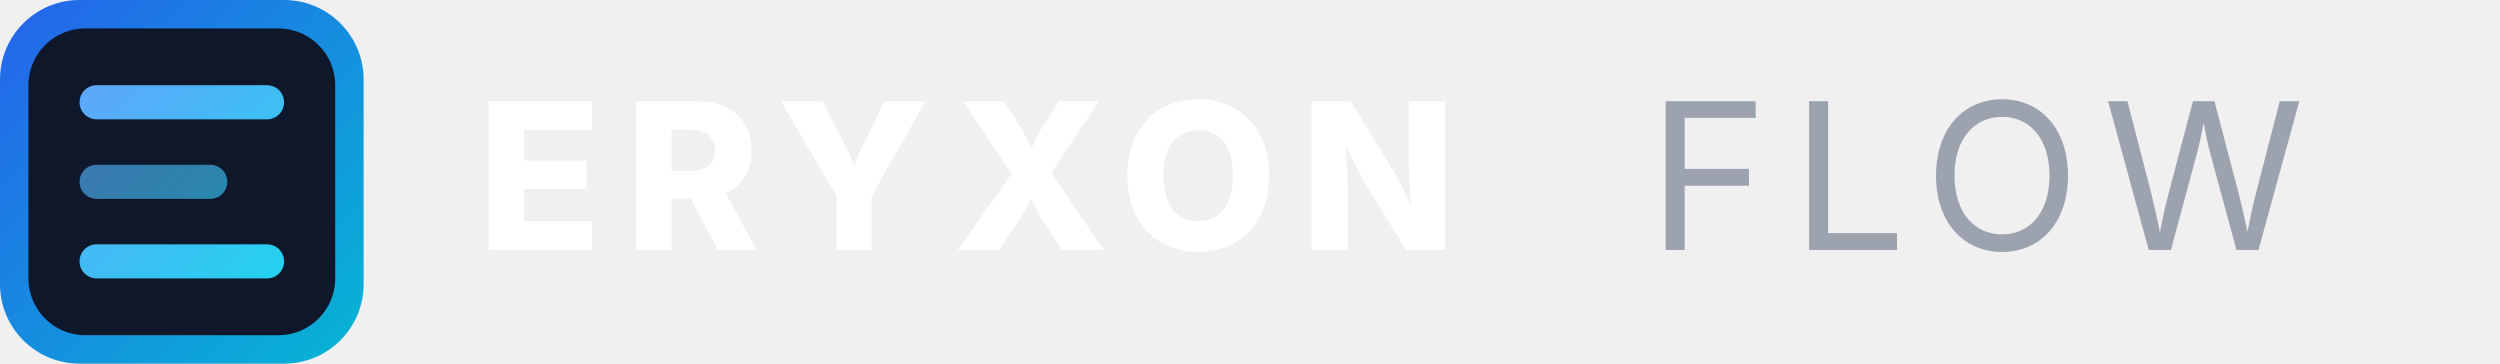
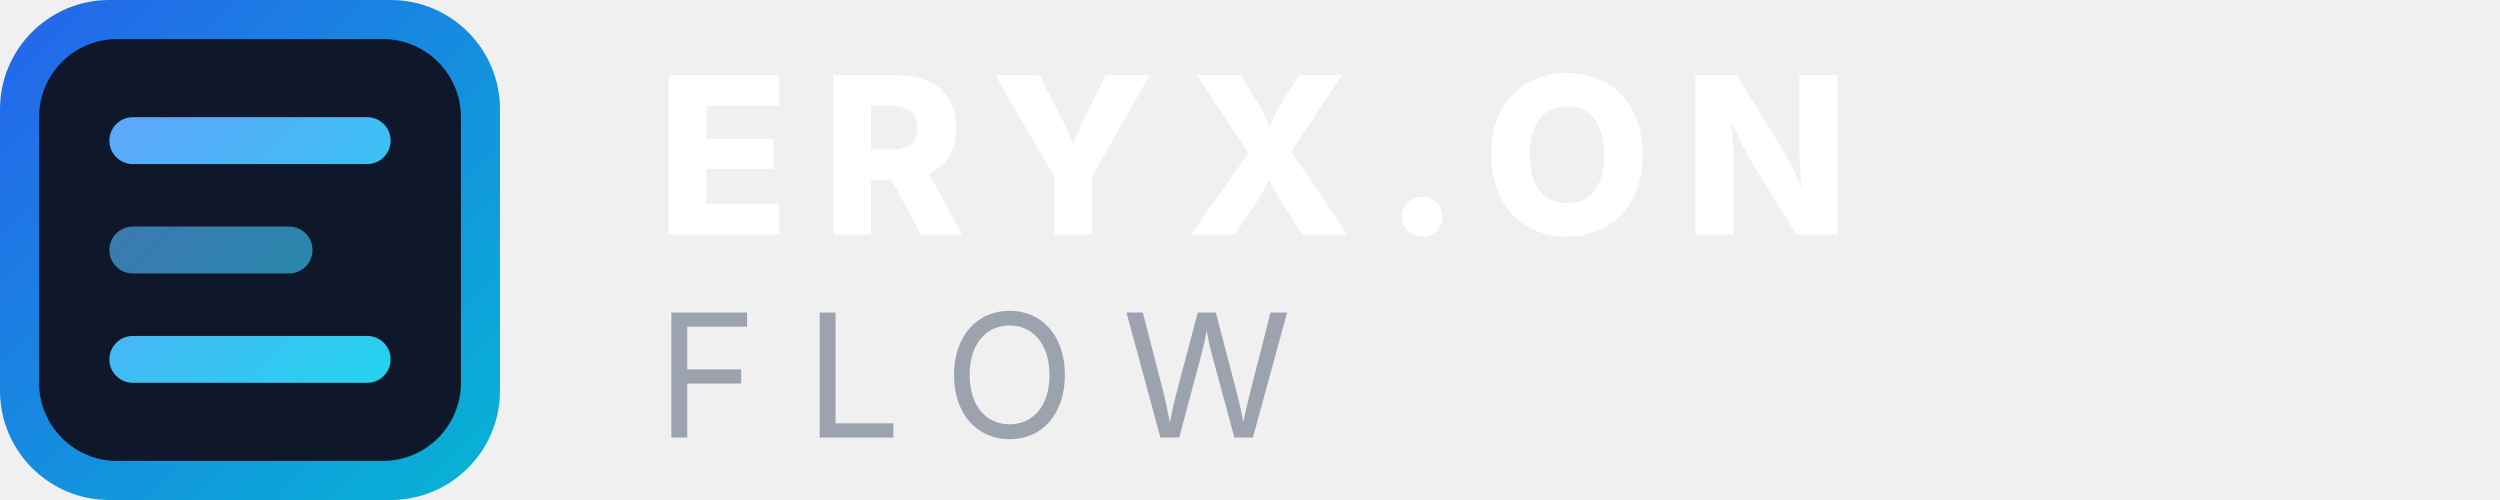
- <svg xmlns="http://www.w3.org/2000/svg" width="220" height="32" viewBox="0 0 220 32" fill="none">
+ <svg xmlns="http://www.w3.org/2000/svg" width="160" height="32" viewBox="0 0 160 32" fill="none">
  <defs>
    <linearGradient id="g1" x1="0" y1="0" x2="32" y2="32" gradientUnits="userSpaceOnUse">
      <stop offset="0%" stop-color="#2563eb" />
      <stop offset="100%" stop-color="#06b6d4" />
    </linearGradient>
    <linearGradient id="g2" x1="7" y1="7" x2="25" y2="25" gradientUnits="userSpaceOnUse">
      <stop offset="0%" stop-color="#60a5fa" />
      <stop offset="100%" stop-color="#22d3ee" />
    </linearGradient>
  </defs>
  <rect width="32" height="32" rx="7" fill="url(#g1)" />
  <rect x="2.5" y="2.5" width="27" height="27" rx="5" fill="#0f172a" />
  <rect x="7" y="7.5" width="18" height="3" rx="1.5" fill="url(#g2)" />
  <rect x="7" y="14.5" width="13" height="3" rx="1.5" fill="url(#g2)" opacity="0.65" />
  <rect x="7" y="21.5" width="18" height="3" rx="1.5" fill="url(#g2)" />
-   <text x="42" y="22" font-family="Inter, -apple-system, BlinkMacSystemFont, 'Segoe UI', Helvetica, Arial, sans-serif" font-size="18" font-weight="800" letter-spacing="2" fill="white">ERYXON</text>
-   <text x="145" y="22" font-family="Inter, -apple-system, BlinkMacSystemFont, 'Segoe UI', Helvetica, Arial, sans-serif" font-size="18" font-weight="400" letter-spacing="2" fill="#9ca3af">FLOW</text>
+   <text x="42" y="15" font-family="Inter, -apple-system, BlinkMacSystemFont, 'Segoe UI', Helvetica, Arial, sans-serif" font-size="14" font-weight="800" letter-spacing="2" fill="white">ERYX.ON</text>
+   <text x="42" y="28" font-family="Inter, -apple-system, BlinkMacSystemFont, 'Segoe UI', Helvetica, Arial, sans-serif" font-size="11" font-weight="400" letter-spacing="3" fill="#9ca3af">FLOW</text>
</svg>
